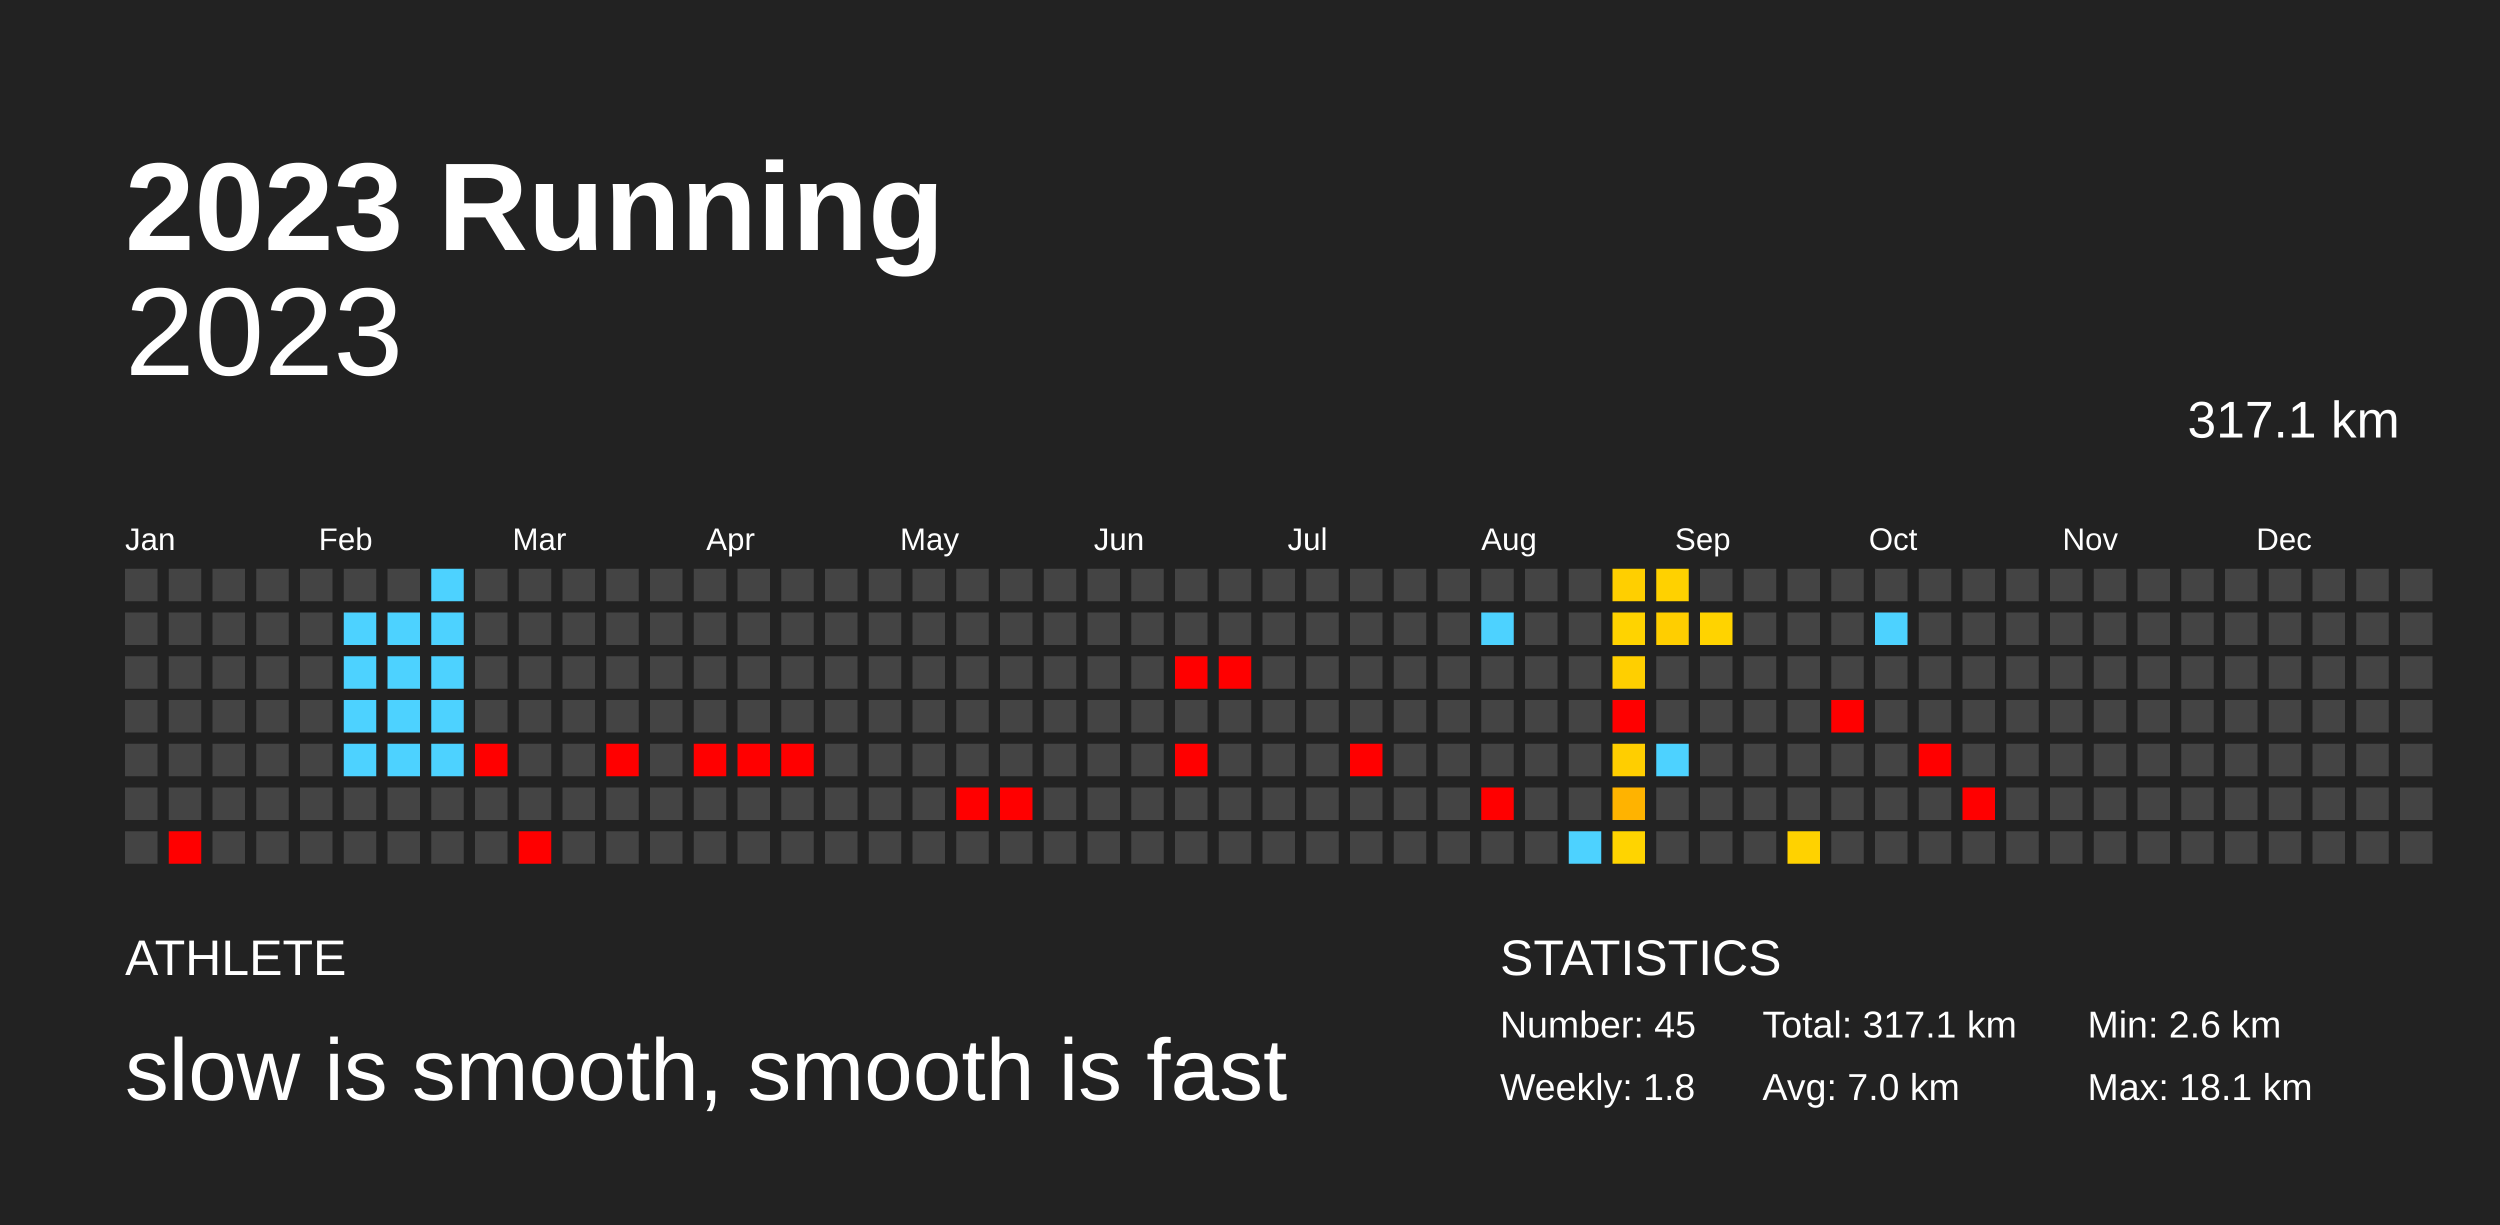
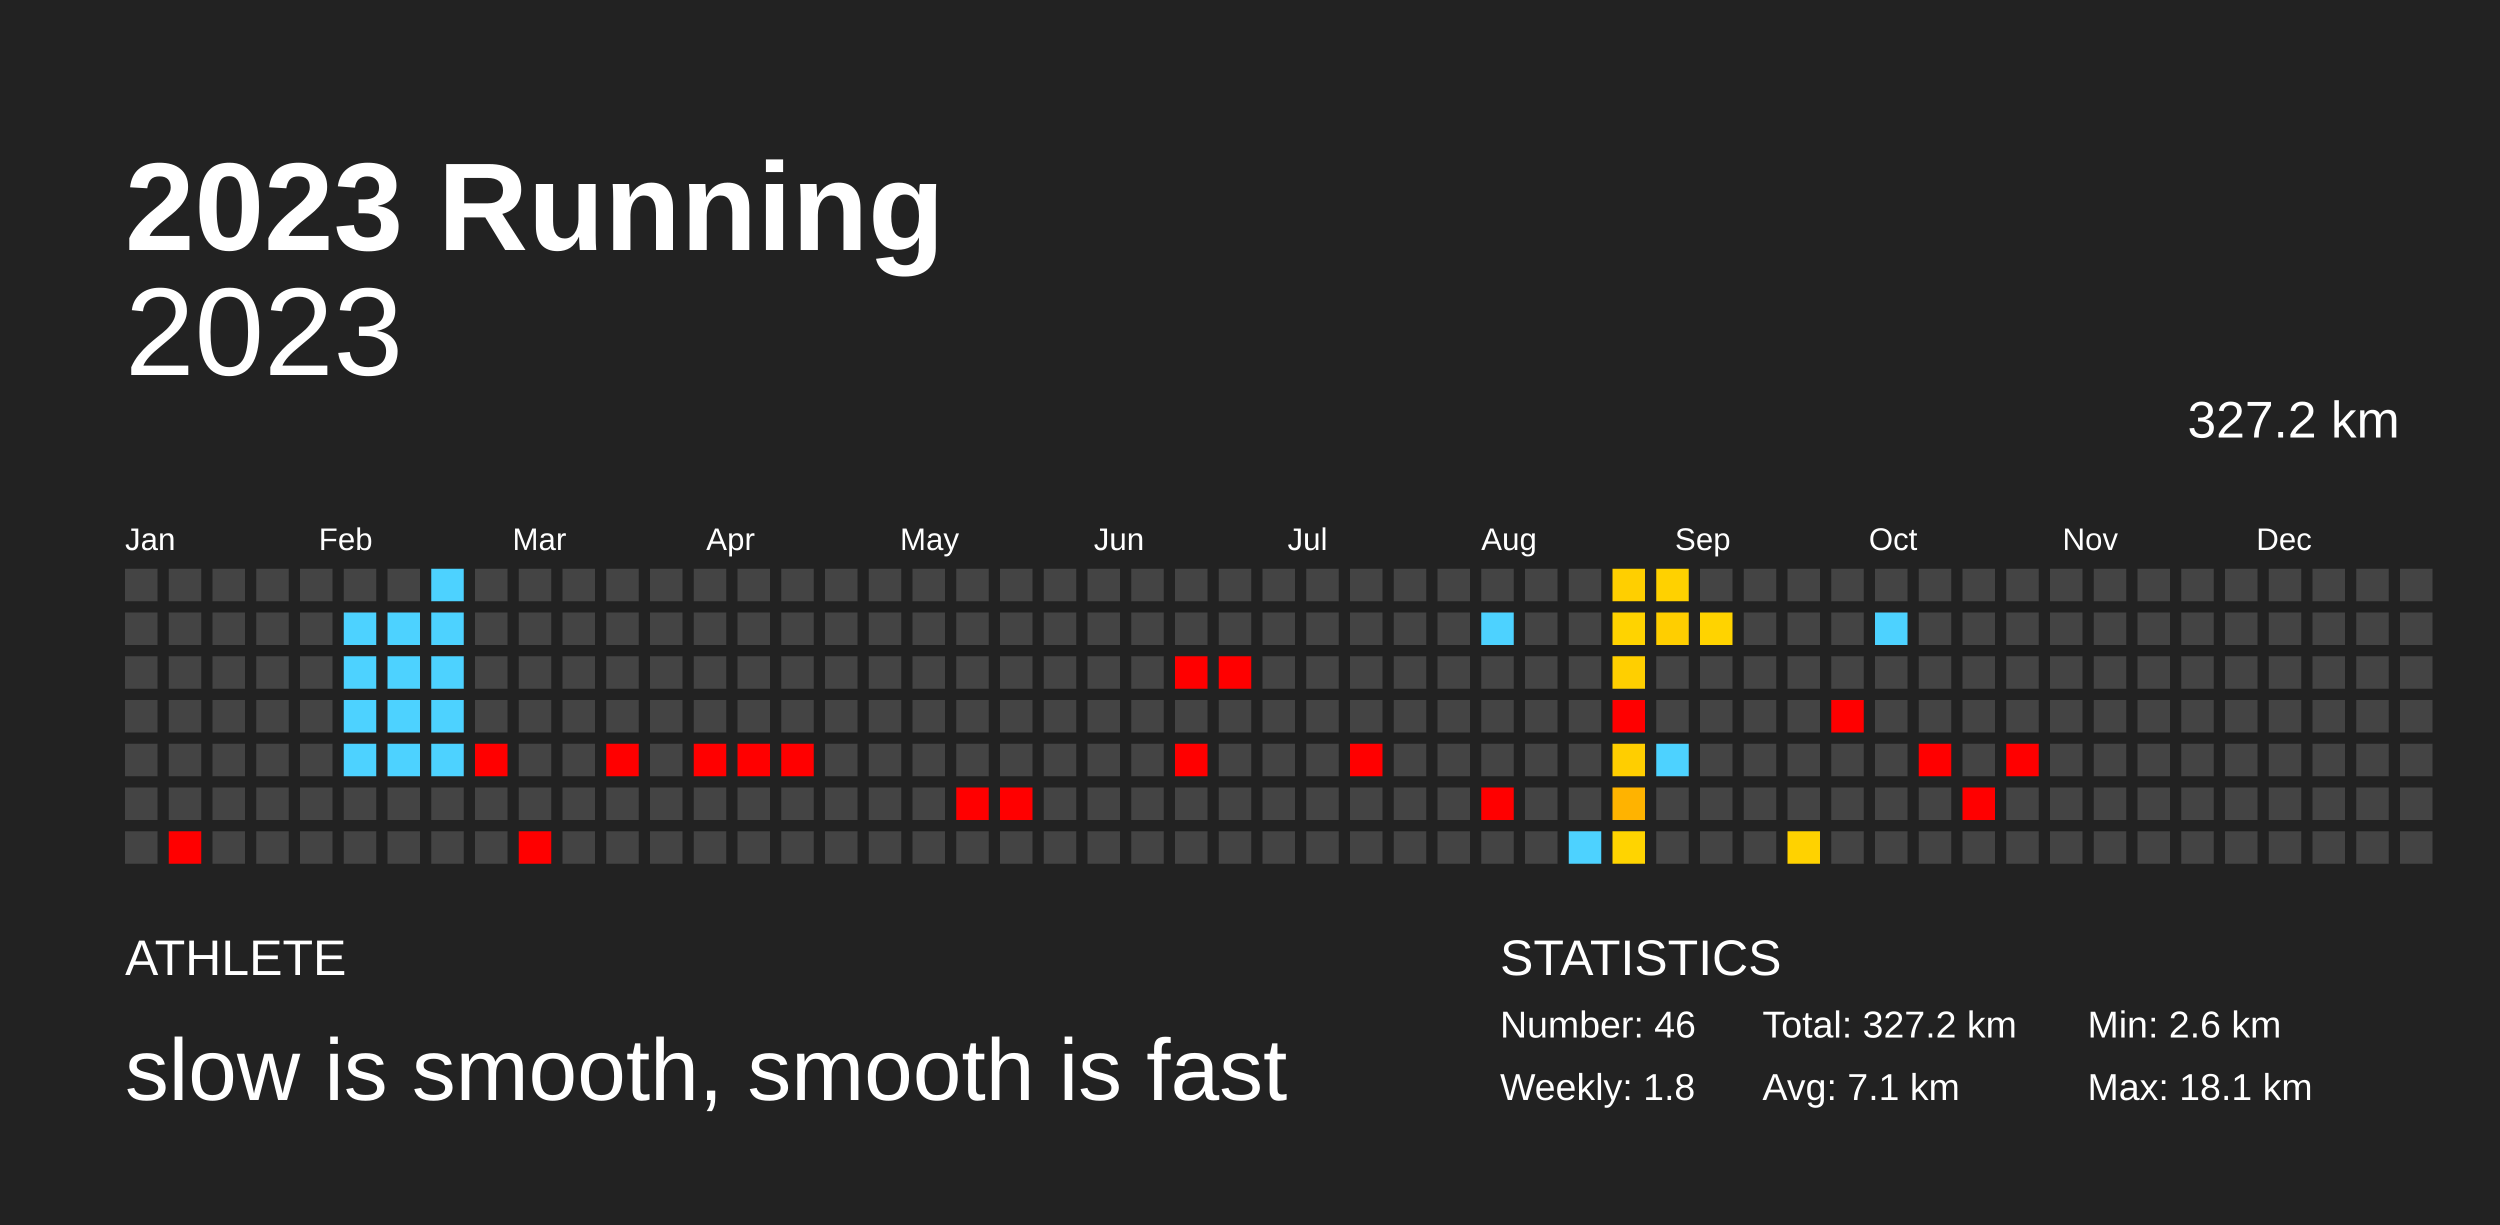
<svg xmlns="http://www.w3.org/2000/svg" baseProfile="full" height="98mm" version="1.1" viewBox="0,0,200,98" width="200mm">
  <defs />
  <rect fill="#222222" height="98" width="200" x="0" y="0" />
  <text fill="#FFFFFF" style="font-size:10px; font-family:Arial; font-weight:bold;" x="10" y="20">2023 Running</text>
  <text fill="#FFFFFF" style="font-size:4px; font-family:Arial" x="10" y="78">ATHLETE</text>
  <text fill="#FFFFFF" style="font-size:7px; font-family:Arial" x="10" y="88">slow is smooth, smooth is fast</text>
  <text fill="#FFFFFF" style="font-size:4px; font-family:Arial" x="120" y="78">STATISTICS</text>
-   <text fill="#FFFFFF" style="font-size:3px; font-family:Arial" x="120" y="83">Number: 45</text>
+   <text fill="#FFFFFF" style="font-size:3px; font-family:Arial" x="120" y="83">Number: 46</text>
  <text fill="#FFFFFF" style="font-size:3px; font-family:Arial" x="120" y="88">Weekly: 1.8</text>
-   <text fill="#FFFFFF" style="font-size:3px; font-family:Arial" x="141" y="83">Total: 317.1 km</text>
-   <text fill="#FFFFFF" style="font-size:3px; font-family:Arial" x="141" y="88">Avg: 7.0 km</text>
+   <text fill="#FFFFFF" style="font-size:3px; font-family:Arial" x="141" y="83">Total: 327.2 km</text>
+   <text fill="#FFFFFF" style="font-size:3px; font-family:Arial" x="141" y="88">Avg: 7.1 km</text>
  <text fill="#FFFFFF" style="font-size:3px; font-family:Arial" x="167" y="83">Min: 2.6 km</text>
  <text fill="#FFFFFF" style="font-size:3px; font-family:Arial" x="167" y="88">Max: 18.1 km</text>
  <text alignment-baseline="hanging" fill="#FFFFFF" style="font-size:10.0px; font-family:Arial;" x="10" y="30">2023</text>
-   <text alignment-baseline="hanging" fill="#FFFFFF" style="font-size:4.125px; font-family:Arial;" x="175" y="35">317.1 km</text>
+   <text alignment-baseline="hanging" fill="#FFFFFF" style="font-size:4.125px; font-family:Arial;" x="175" y="35">327.2 km</text>
  <text fill="#FFFFFF" style="font-size:2.5px; font-family:Arial" x="10.0" y="44">Jan</text>
  <text fill="#FFFFFF" style="font-size:2.5px; font-family:Arial" x="25.5" y="44">Feb</text>
  <text fill="#FFFFFF" style="font-size:2.5px; font-family:Arial" x="41.0" y="44">Mar</text>
  <text fill="#FFFFFF" style="font-size:2.5px; font-family:Arial" x="56.5" y="44">Apr</text>
  <text fill="#FFFFFF" style="font-size:2.5px; font-family:Arial" x="72.0" y="44">May</text>
  <text fill="#FFFFFF" style="font-size:2.5px; font-family:Arial" x="87.5" y="44">Jun</text>
  <text fill="#FFFFFF" style="font-size:2.5px; font-family:Arial" x="103.0" y="44">Jul</text>
  <text fill="#FFFFFF" style="font-size:2.5px; font-family:Arial" x="118.5" y="44">Aug</text>
  <text fill="#FFFFFF" style="font-size:2.5px; font-family:Arial" x="134.0" y="44">Sep</text>
  <text fill="#FFFFFF" style="font-size:2.5px; font-family:Arial" x="149.5" y="44">Oct</text>
  <text fill="#FFFFFF" style="font-size:2.5px; font-family:Arial" x="165.0" y="44">Nov</text>
  <text fill="#FFFFFF" style="font-size:2.5px; font-family:Arial" x="180.5" y="44">Dec</text>
  <rect fill="#444444" height="2.6" width="2.6" x="10.0" y="45.5" />
  <rect fill="#444444" height="2.6" width="2.6" x="10.0" y="49.0" />
  <rect fill="#444444" height="2.6" width="2.6" x="10.0" y="52.5" />
  <rect fill="#444444" height="2.6" width="2.6" x="10.0" y="56.0" />
  <rect fill="#444444" height="2.6" width="2.6" x="10.0" y="59.5" />
  <rect fill="#444444" height="2.6" width="2.6" x="10.0" y="63.0" />
  <rect fill="#444444" height="2.6" width="2.6" x="10.0" y="66.5" />
  <rect fill="#444444" height="2.6" width="2.6" x="13.5" y="45.5" />
  <rect fill="#444444" height="2.6" width="2.6" x="13.5" y="49.0" />
  <rect fill="#444444" height="2.6" width="2.6" x="13.5" y="52.5" />
  <rect fill="#444444" height="2.6" width="2.6" x="13.5" y="56.0" />
  <rect fill="#444444" height="2.6" width="2.6" x="13.5" y="59.5" />
  <rect fill="#444444" height="2.6" width="2.6" x="13.5" y="63.0" />
  <rect fill="red" height="2.6" width="2.6" x="13.5" y="66.5" />
  <rect fill="#444444" height="2.6" width="2.6" x="17.0" y="45.5" />
  <rect fill="#444444" height="2.6" width="2.6" x="17.0" y="49.0" />
  <rect fill="#444444" height="2.6" width="2.6" x="17.0" y="52.5" />
  <rect fill="#444444" height="2.6" width="2.6" x="17.0" y="56.0" />
  <rect fill="#444444" height="2.6" width="2.6" x="17.0" y="59.5" />
  <rect fill="#444444" height="2.6" width="2.6" x="17.0" y="63.0" />
  <rect fill="#444444" height="2.6" width="2.6" x="17.0" y="66.5" />
  <rect fill="#444444" height="2.6" width="2.6" x="20.5" y="45.5" />
  <rect fill="#444444" height="2.6" width="2.6" x="20.5" y="49.0" />
  <rect fill="#444444" height="2.6" width="2.6" x="20.5" y="52.5" />
  <rect fill="#444444" height="2.6" width="2.6" x="20.5" y="56.0" />
  <rect fill="#444444" height="2.6" width="2.6" x="20.5" y="59.5" />
  <rect fill="#444444" height="2.6" width="2.6" x="20.5" y="63.0" />
  <rect fill="#444444" height="2.6" width="2.6" x="20.5" y="66.5" />
  <rect fill="#444444" height="2.6" width="2.6" x="24.0" y="45.5" />
  <rect fill="#444444" height="2.6" width="2.6" x="24.0" y="49.0" />
  <rect fill="#444444" height="2.6" width="2.6" x="24.0" y="52.5" />
  <rect fill="#444444" height="2.6" width="2.6" x="24.0" y="56.0" />
  <rect fill="#444444" height="2.6" width="2.6" x="24.0" y="59.5" />
  <rect fill="#444444" height="2.6" width="2.6" x="24.0" y="63.0" />
  <rect fill="#444444" height="2.6" width="2.6" x="24.0" y="66.5" />
  <rect fill="#444444" height="2.6" width="2.6" x="27.5" y="45.5" />
  <rect fill="#4dd2ff" height="2.6" width="2.6" x="27.5" y="49.0" />
  <rect fill="#4dd2ff" height="2.6" width="2.6" x="27.5" y="52.5" />
  <rect fill="#4dd2ff" height="2.6" width="2.6" x="27.5" y="56.0" />
  <rect fill="#4dd2ff" height="2.6" width="2.6" x="27.5" y="59.5" />
  <rect fill="#444444" height="2.6" width="2.6" x="27.5" y="63.0" />
  <rect fill="#444444" height="2.6" width="2.6" x="27.5" y="66.5" />
  <rect fill="#444444" height="2.6" width="2.6" x="31.0" y="45.5" />
  <rect fill="#4dd2ff" height="2.6" width="2.6" x="31.0" y="49.0" />
  <rect fill="#4dd2ff" height="2.6" width="2.6" x="31.0" y="52.5" />
  <rect fill="#4dd2ff" height="2.6" width="2.6" x="31.0" y="56.0" />
  <rect fill="#4dd2ff" height="2.6" width="2.6" x="31.0" y="59.5" />
  <rect fill="#444444" height="2.6" width="2.6" x="31.0" y="63.0" />
  <rect fill="#444444" height="2.6" width="2.6" x="31.0" y="66.5" />
  <rect fill="#4dd2ff" height="2.6" width="2.6" x="34.5" y="45.5" />
  <rect fill="#4dd2ff" height="2.6" width="2.6" x="34.5" y="49.0" />
  <rect fill="#4dd2ff" height="2.6" width="2.6" x="34.5" y="52.5" />
  <rect fill="#4dd2ff" height="2.6" width="2.6" x="34.5" y="56.0" />
  <rect fill="#4dd2ff" height="2.6" width="2.6" x="34.5" y="59.5" />
  <rect fill="#444444" height="2.6" width="2.6" x="34.5" y="63.0" />
  <rect fill="#444444" height="2.6" width="2.6" x="34.5" y="66.5" />
  <rect fill="#444444" height="2.6" width="2.6" x="38.0" y="45.5" />
  <rect fill="#444444" height="2.6" width="2.6" x="38.0" y="49.0" />
  <rect fill="#444444" height="2.6" width="2.6" x="38.0" y="52.5" />
  <rect fill="#444444" height="2.6" width="2.6" x="38.0" y="56.0" />
  <rect fill="red" height="2.6" width="2.6" x="38.0" y="59.5" />
  <rect fill="#444444" height="2.6" width="2.6" x="38.0" y="63.0" />
  <rect fill="#444444" height="2.6" width="2.6" x="38.0" y="66.5" />
  <rect fill="#444444" height="2.6" width="2.6" x="41.5" y="45.5" />
  <rect fill="#444444" height="2.6" width="2.6" x="41.5" y="49.0" />
  <rect fill="#444444" height="2.6" width="2.6" x="41.5" y="52.5" />
  <rect fill="#444444" height="2.6" width="2.6" x="41.5" y="56.0" />
  <rect fill="#444444" height="2.6" width="2.6" x="41.5" y="59.5" />
  <rect fill="#444444" height="2.6" width="2.6" x="41.5" y="63.0" />
  <rect fill="red" height="2.6" width="2.6" x="41.5" y="66.5" />
  <rect fill="#444444" height="2.6" width="2.6" x="45.0" y="45.5" />
  <rect fill="#444444" height="2.6" width="2.6" x="45.0" y="49.0" />
  <rect fill="#444444" height="2.6" width="2.6" x="45.0" y="52.5" />
  <rect fill="#444444" height="2.6" width="2.6" x="45.0" y="56.0" />
  <rect fill="#444444" height="2.6" width="2.6" x="45.0" y="59.5" />
  <rect fill="#444444" height="2.6" width="2.6" x="45.0" y="63.0" />
  <rect fill="#444444" height="2.6" width="2.6" x="45.0" y="66.5" />
  <rect fill="#444444" height="2.6" width="2.6" x="48.5" y="45.5" />
  <rect fill="#444444" height="2.6" width="2.6" x="48.5" y="49.0" />
  <rect fill="#444444" height="2.6" width="2.6" x="48.5" y="52.5" />
  <rect fill="#444444" height="2.6" width="2.6" x="48.5" y="56.0" />
  <rect fill="red" height="2.6" width="2.6" x="48.5" y="59.5" />
  <rect fill="#444444" height="2.6" width="2.6" x="48.5" y="63.0" />
  <rect fill="#444444" height="2.6" width="2.6" x="48.5" y="66.5" />
  <rect fill="#444444" height="2.6" width="2.6" x="52.0" y="45.5" />
  <rect fill="#444444" height="2.6" width="2.6" x="52.0" y="49.0" />
  <rect fill="#444444" height="2.6" width="2.6" x="52.0" y="52.5" />
  <rect fill="#444444" height="2.6" width="2.6" x="52.0" y="56.0" />
  <rect fill="#444444" height="2.6" width="2.6" x="52.0" y="59.5" />
  <rect fill="#444444" height="2.6" width="2.6" x="52.0" y="63.0" />
  <rect fill="#444444" height="2.6" width="2.6" x="52.0" y="66.5" />
  <rect fill="#444444" height="2.6" width="2.6" x="55.5" y="45.5" />
  <rect fill="#444444" height="2.6" width="2.6" x="55.5" y="49.0" />
  <rect fill="#444444" height="2.6" width="2.6" x="55.5" y="52.5" />
  <rect fill="#444444" height="2.6" width="2.6" x="55.5" y="56.0" />
  <rect fill="red" height="2.6" width="2.6" x="55.5" y="59.5" />
  <rect fill="#444444" height="2.6" width="2.6" x="55.5" y="63.0" />
  <rect fill="#444444" height="2.6" width="2.6" x="55.5" y="66.5" />
  <rect fill="#444444" height="2.6" width="2.6" x="59.0" y="45.5" />
  <rect fill="#444444" height="2.6" width="2.6" x="59.0" y="49.0" />
  <rect fill="#444444" height="2.6" width="2.6" x="59.0" y="52.5" />
  <rect fill="#444444" height="2.6" width="2.6" x="59.0" y="56.0" />
  <rect fill="red" height="2.6" width="2.6" x="59.0" y="59.5" />
  <rect fill="#444444" height="2.6" width="2.6" x="59.0" y="63.0" />
  <rect fill="#444444" height="2.6" width="2.6" x="59.0" y="66.5" />
  <rect fill="#444444" height="2.6" width="2.6" x="62.5" y="45.5" />
  <rect fill="#444444" height="2.6" width="2.6" x="62.5" y="49.0" />
  <rect fill="#444444" height="2.6" width="2.6" x="62.5" y="52.5" />
  <rect fill="#444444" height="2.6" width="2.6" x="62.5" y="56.0" />
  <rect fill="red" height="2.6" width="2.6" x="62.5" y="59.5" />
  <rect fill="#444444" height="2.6" width="2.6" x="62.5" y="63.0" />
  <rect fill="#444444" height="2.6" width="2.6" x="62.5" y="66.5" />
  <rect fill="#444444" height="2.6" width="2.6" x="66.0" y="45.5" />
  <rect fill="#444444" height="2.6" width="2.6" x="66.0" y="49.0" />
  <rect fill="#444444" height="2.6" width="2.6" x="66.0" y="52.5" />
  <rect fill="#444444" height="2.6" width="2.6" x="66.0" y="56.0" />
  <rect fill="#444444" height="2.6" width="2.6" x="66.0" y="59.5" />
  <rect fill="#444444" height="2.6" width="2.6" x="66.0" y="63.0" />
  <rect fill="#444444" height="2.6" width="2.6" x="66.0" y="66.5" />
  <rect fill="#444444" height="2.6" width="2.6" x="69.5" y="45.5" />
  <rect fill="#444444" height="2.6" width="2.6" x="69.5" y="49.0" />
  <rect fill="#444444" height="2.6" width="2.6" x="69.5" y="52.5" />
  <rect fill="#444444" height="2.6" width="2.6" x="69.5" y="56.0" />
  <rect fill="#444444" height="2.6" width="2.6" x="69.5" y="59.5" />
  <rect fill="#444444" height="2.6" width="2.6" x="69.5" y="63.0" />
  <rect fill="#444444" height="2.6" width="2.6" x="69.5" y="66.5" />
  <rect fill="#444444" height="2.6" width="2.6" x="73.0" y="45.5" />
  <rect fill="#444444" height="2.6" width="2.6" x="73.0" y="49.0" />
  <rect fill="#444444" height="2.6" width="2.6" x="73.0" y="52.5" />
  <rect fill="#444444" height="2.6" width="2.6" x="73.0" y="56.0" />
  <rect fill="#444444" height="2.6" width="2.6" x="73.0" y="59.5" />
  <rect fill="#444444" height="2.6" width="2.6" x="73.0" y="63.0" />
  <rect fill="#444444" height="2.6" width="2.6" x="73.0" y="66.5" />
  <rect fill="#444444" height="2.6" width="2.6" x="76.5" y="45.5" />
  <rect fill="#444444" height="2.6" width="2.6" x="76.5" y="49.0" />
  <rect fill="#444444" height="2.6" width="2.6" x="76.5" y="52.5" />
  <rect fill="#444444" height="2.6" width="2.6" x="76.5" y="56.0" />
  <rect fill="#444444" height="2.6" width="2.6" x="76.5" y="59.5" />
  <rect fill="red" height="2.6" width="2.6" x="76.5" y="63.0" />
  <rect fill="#444444" height="2.6" width="2.6" x="76.5" y="66.5" />
  <rect fill="#444444" height="2.6" width="2.6" x="80.0" y="45.5" />
  <rect fill="#444444" height="2.6" width="2.6" x="80.0" y="49.0" />
  <rect fill="#444444" height="2.6" width="2.6" x="80.0" y="52.5" />
  <rect fill="#444444" height="2.6" width="2.6" x="80.0" y="56.0" />
  <rect fill="#444444" height="2.6" width="2.6" x="80.0" y="59.5" />
  <rect fill="red" height="2.6" width="2.6" x="80.0" y="63.0" />
  <rect fill="#444444" height="2.6" width="2.6" x="80.0" y="66.5" />
  <rect fill="#444444" height="2.6" width="2.6" x="83.5" y="45.5" />
  <rect fill="#444444" height="2.6" width="2.6" x="83.5" y="49.0" />
  <rect fill="#444444" height="2.6" width="2.6" x="83.5" y="52.5" />
  <rect fill="#444444" height="2.6" width="2.6" x="83.5" y="56.0" />
  <rect fill="#444444" height="2.6" width="2.6" x="83.5" y="59.5" />
  <rect fill="#444444" height="2.6" width="2.6" x="83.5" y="63.0" />
  <rect fill="#444444" height="2.6" width="2.6" x="83.5" y="66.5" />
  <rect fill="#444444" height="2.6" width="2.6" x="87.0" y="45.5" />
  <rect fill="#444444" height="2.6" width="2.6" x="87.0" y="49.0" />
  <rect fill="#444444" height="2.6" width="2.6" x="87.0" y="52.5" />
  <rect fill="#444444" height="2.6" width="2.6" x="87.0" y="56.0" />
  <rect fill="#444444" height="2.6" width="2.6" x="87.0" y="59.5" />
  <rect fill="#444444" height="2.6" width="2.6" x="87.0" y="63.0" />
  <rect fill="#444444" height="2.6" width="2.6" x="87.0" y="66.5" />
  <rect fill="#444444" height="2.6" width="2.6" x="90.5" y="45.5" />
  <rect fill="#444444" height="2.6" width="2.6" x="90.5" y="49.0" />
  <rect fill="#444444" height="2.6" width="2.6" x="90.5" y="52.5" />
  <rect fill="#444444" height="2.6" width="2.6" x="90.5" y="56.0" />
  <rect fill="#444444" height="2.6" width="2.6" x="90.5" y="59.5" />
  <rect fill="#444444" height="2.6" width="2.6" x="90.5" y="63.0" />
  <rect fill="#444444" height="2.6" width="2.6" x="90.5" y="66.5" />
  <rect fill="#444444" height="2.6" width="2.6" x="94.0" y="45.5" />
  <rect fill="#444444" height="2.6" width="2.6" x="94.0" y="49.0" />
  <rect fill="red" height="2.6" width="2.6" x="94.0" y="52.5" />
  <rect fill="#444444" height="2.6" width="2.6" x="94.0" y="56.0" />
  <rect fill="red" height="2.6" width="2.6" x="94.0" y="59.5" />
  <rect fill="#444444" height="2.6" width="2.6" x="94.0" y="63.0" />
  <rect fill="#444444" height="2.6" width="2.6" x="94.0" y="66.5" />
  <rect fill="#444444" height="2.6" width="2.6" x="97.5" y="45.5" />
  <rect fill="#444444" height="2.6" width="2.6" x="97.5" y="49.0" />
  <rect fill="red" height="2.6" width="2.6" x="97.5" y="52.5" />
  <rect fill="#444444" height="2.6" width="2.6" x="97.5" y="56.0" />
  <rect fill="#444444" height="2.6" width="2.6" x="97.5" y="59.5" />
  <rect fill="#444444" height="2.6" width="2.6" x="97.5" y="63.0" />
  <rect fill="#444444" height="2.6" width="2.6" x="97.5" y="66.5" />
  <rect fill="#444444" height="2.6" width="2.6" x="101.0" y="45.5" />
  <rect fill="#444444" height="2.6" width="2.6" x="101.0" y="49.0" />
  <rect fill="#444444" height="2.6" width="2.6" x="101.0" y="52.5" />
  <rect fill="#444444" height="2.6" width="2.6" x="101.0" y="56.0" />
  <rect fill="#444444" height="2.6" width="2.6" x="101.0" y="59.5" />
  <rect fill="#444444" height="2.6" width="2.6" x="101.0" y="63.0" />
  <rect fill="#444444" height="2.6" width="2.6" x="101.0" y="66.5" />
  <rect fill="#444444" height="2.6" width="2.6" x="104.5" y="45.5" />
  <rect fill="#444444" height="2.6" width="2.6" x="104.5" y="49.0" />
  <rect fill="#444444" height="2.6" width="2.6" x="104.5" y="52.5" />
  <rect fill="#444444" height="2.6" width="2.6" x="104.5" y="56.0" />
  <rect fill="#444444" height="2.6" width="2.6" x="104.5" y="59.5" />
  <rect fill="#444444" height="2.6" width="2.6" x="104.5" y="63.0" />
  <rect fill="#444444" height="2.6" width="2.6" x="104.5" y="66.5" />
  <rect fill="#444444" height="2.6" width="2.6" x="108.0" y="45.5" />
  <rect fill="#444444" height="2.6" width="2.6" x="108.0" y="49.0" />
  <rect fill="#444444" height="2.6" width="2.6" x="108.0" y="52.5" />
  <rect fill="#444444" height="2.6" width="2.6" x="108.0" y="56.0" />
  <rect fill="red" height="2.6" width="2.6" x="108.0" y="59.5" />
  <rect fill="#444444" height="2.6" width="2.6" x="108.0" y="63.0" />
  <rect fill="#444444" height="2.6" width="2.6" x="108.0" y="66.5" />
  <rect fill="#444444" height="2.6" width="2.6" x="111.5" y="45.5" />
  <rect fill="#444444" height="2.6" width="2.6" x="111.5" y="49.0" />
  <rect fill="#444444" height="2.6" width="2.6" x="111.5" y="52.5" />
  <rect fill="#444444" height="2.6" width="2.6" x="111.5" y="56.0" />
  <rect fill="#444444" height="2.6" width="2.6" x="111.5" y="59.5" />
  <rect fill="#444444" height="2.6" width="2.6" x="111.5" y="63.0" />
  <rect fill="#444444" height="2.6" width="2.6" x="111.5" y="66.5" />
  <rect fill="#444444" height="2.6" width="2.6" x="115.0" y="45.5" />
  <rect fill="#444444" height="2.6" width="2.6" x="115.0" y="49.0" />
  <rect fill="#444444" height="2.6" width="2.6" x="115.0" y="52.5" />
  <rect fill="#444444" height="2.6" width="2.6" x="115.0" y="56.0" />
  <rect fill="#444444" height="2.6" width="2.6" x="115.0" y="59.5" />
  <rect fill="#444444" height="2.6" width="2.6" x="115.0" y="63.0" />
  <rect fill="#444444" height="2.6" width="2.6" x="115.0" y="66.5" />
  <rect fill="#444444" height="2.6" width="2.6" x="118.5" y="45.5" />
  <rect fill="#4dd2ff" height="2.6" width="2.6" x="118.5" y="49.0" />
  <rect fill="#444444" height="2.6" width="2.6" x="118.5" y="52.5" />
  <rect fill="#444444" height="2.6" width="2.6" x="118.5" y="56.0" />
  <rect fill="#444444" height="2.6" width="2.6" x="118.5" y="59.5" />
  <rect fill="red" height="2.6" width="2.6" x="118.5" y="63.0" />
  <rect fill="#444444" height="2.6" width="2.6" x="118.5" y="66.5" />
  <rect fill="#444444" height="2.6" width="2.6" x="122.0" y="45.5" />
  <rect fill="#444444" height="2.6" width="2.6" x="122.0" y="49.0" />
  <rect fill="#444444" height="2.6" width="2.6" x="122.0" y="52.5" />
  <rect fill="#444444" height="2.6" width="2.6" x="122.0" y="56.0" />
  <rect fill="#444444" height="2.6" width="2.6" x="122.0" y="59.5" />
  <rect fill="#444444" height="2.6" width="2.6" x="122.0" y="63.0" />
  <rect fill="#444444" height="2.6" width="2.6" x="122.0" y="66.5" />
  <rect fill="#444444" height="2.6" width="2.6" x="125.5" y="45.5" />
  <rect fill="#444444" height="2.6" width="2.6" x="125.5" y="49.0" />
  <rect fill="#444444" height="2.6" width="2.6" x="125.5" y="52.5" />
  <rect fill="#444444" height="2.6" width="2.6" x="125.5" y="56.0" />
  <rect fill="#444444" height="2.6" width="2.6" x="125.5" y="59.5" />
  <rect fill="#444444" height="2.6" width="2.6" x="125.5" y="63.0" />
  <rect fill="#4dd2ff" height="2.6" width="2.6" x="125.5" y="66.5" />
  <rect fill="#ffcf00" height="2.6" width="2.6" x="129.0" y="45.5" />
  <rect fill="#ffd300" height="2.6" width="2.6" x="129.0" y="49.0" />
  <rect fill="#ffcf00" height="2.6" width="2.6" x="129.0" y="52.5" />
  <rect fill="red" height="2.6" width="2.6" x="129.0" y="56.0" />
  <rect fill="#ffce00" height="2.6" width="2.6" x="129.0" y="59.5" />
  <rect fill="#ffb300" height="2.6" width="2.6" x="129.0" y="63.0" />
  <rect fill="#ffd400" height="2.6" width="2.6" x="129.0" y="66.5" />
  <rect fill="#ffd100" height="2.6" width="2.6" x="132.5" y="45.5" />
  <rect fill="#ffce00" height="2.6" width="2.6" x="132.5" y="49.0" />
  <rect fill="#444444" height="2.6" width="2.6" x="132.5" y="52.5" />
  <rect fill="#444444" height="2.6" width="2.6" x="132.5" y="56.0" />
  <rect fill="#4dd2ff" height="2.6" width="2.6" x="132.5" y="59.5" />
  <rect fill="#444444" height="2.6" width="2.6" x="132.5" y="63.0" />
  <rect fill="#444444" height="2.6" width="2.6" x="132.5" y="66.5" />
  <rect fill="#444444" height="2.6" width="2.6" x="136.0" y="45.5" />
  <rect fill="#ffd300" height="2.6" width="2.6" x="136.0" y="49.0" />
  <rect fill="#444444" height="2.6" width="2.6" x="136.0" y="52.5" />
  <rect fill="#444444" height="2.6" width="2.6" x="136.0" y="56.0" />
  <rect fill="#444444" height="2.6" width="2.6" x="136.0" y="59.5" />
  <rect fill="#444444" height="2.6" width="2.6" x="136.0" y="63.0" />
  <rect fill="#444444" height="2.6" width="2.6" x="136.0" y="66.5" />
  <rect fill="#444444" height="2.6" width="2.6" x="139.5" y="45.5" />
  <rect fill="#444444" height="2.6" width="2.6" x="139.5" y="49.0" />
  <rect fill="#444444" height="2.6" width="2.6" x="139.5" y="52.5" />
  <rect fill="#444444" height="2.6" width="2.6" x="139.5" y="56.0" />
  <rect fill="#444444" height="2.6" width="2.6" x="139.5" y="59.5" />
  <rect fill="#444444" height="2.6" width="2.6" x="139.5" y="63.0" />
  <rect fill="#444444" height="2.6" width="2.6" x="139.5" y="66.5" />
  <rect fill="#444444" height="2.6" width="2.6" x="143.0" y="45.5" />
  <rect fill="#444444" height="2.6" width="2.6" x="143.0" y="49.0" />
  <rect fill="#444444" height="2.6" width="2.6" x="143.0" y="52.5" />
  <rect fill="#444444" height="2.6" width="2.6" x="143.0" y="56.0" />
  <rect fill="#444444" height="2.6" width="2.6" x="143.0" y="59.5" />
  <rect fill="#444444" height="2.6" width="2.6" x="143.0" y="63.0" />
  <rect fill="#ffd200" height="2.6" width="2.6" x="143.0" y="66.5" />
  <rect fill="#444444" height="2.6" width="2.6" x="146.5" y="45.5" />
  <rect fill="#444444" height="2.6" width="2.6" x="146.5" y="49.0" />
  <rect fill="#444444" height="2.6" width="2.6" x="146.5" y="52.5" />
  <rect fill="red" height="2.6" width="2.6" x="146.5" y="56.0" />
  <rect fill="#444444" height="2.6" width="2.6" x="146.5" y="59.5" />
  <rect fill="#444444" height="2.6" width="2.6" x="146.5" y="63.0" />
  <rect fill="#444444" height="2.6" width="2.6" x="146.5" y="66.5" />
  <rect fill="#444444" height="2.6" width="2.6" x="150.0" y="45.5" />
  <rect fill="#4dd2ff" height="2.6" width="2.6" x="150.0" y="49.0" />
  <rect fill="#444444" height="2.6" width="2.6" x="150.0" y="52.5" />
  <rect fill="#444444" height="2.6" width="2.6" x="150.0" y="56.0" />
  <rect fill="#444444" height="2.6" width="2.6" x="150.0" y="59.5" />
  <rect fill="#444444" height="2.6" width="2.6" x="150.0" y="63.0" />
  <rect fill="#444444" height="2.6" width="2.6" x="150.0" y="66.5" />
  <rect fill="#444444" height="2.6" width="2.6" x="153.5" y="45.5" />
  <rect fill="#444444" height="2.6" width="2.6" x="153.5" y="49.0" />
  <rect fill="#444444" height="2.6" width="2.6" x="153.5" y="52.5" />
  <rect fill="#444444" height="2.6" width="2.6" x="153.5" y="56.0" />
  <rect fill="red" height="2.6" width="2.6" x="153.5" y="59.5" />
  <rect fill="#444444" height="2.6" width="2.6" x="153.5" y="63.0" />
  <rect fill="#444444" height="2.6" width="2.6" x="153.5" y="66.5" />
  <rect fill="#444444" height="2.6" width="2.6" x="157.0" y="45.5" />
  <rect fill="#444444" height="2.6" width="2.6" x="157.0" y="49.0" />
  <rect fill="#444444" height="2.6" width="2.6" x="157.0" y="52.5" />
  <rect fill="#444444" height="2.6" width="2.6" x="157.0" y="56.0" />
  <rect fill="#444444" height="2.6" width="2.6" x="157.0" y="59.5" />
  <rect fill="red" height="2.6" width="2.6" x="157.0" y="63.0" />
  <rect fill="#444444" height="2.6" width="2.6" x="157.0" y="66.5" />
  <rect fill="#444444" height="2.6" width="2.6" x="160.5" y="45.5" />
  <rect fill="#444444" height="2.6" width="2.6" x="160.5" y="49.0" />
  <rect fill="#444444" height="2.6" width="2.6" x="160.5" y="52.5" />
  <rect fill="#444444" height="2.6" width="2.6" x="160.5" y="56.0" />
-   <rect fill="#444444" height="2.6" width="2.6" x="160.5" y="59.5" />
+   <rect fill="red" height="2.6" width="2.6" x="160.5" y="59.5" />
  <rect fill="#444444" height="2.6" width="2.6" x="160.5" y="63.0" />
  <rect fill="#444444" height="2.6" width="2.6" x="160.5" y="66.5" />
  <rect fill="#444444" height="2.6" width="2.6" x="164.0" y="45.5" />
  <rect fill="#444444" height="2.6" width="2.6" x="164.0" y="49.0" />
  <rect fill="#444444" height="2.6" width="2.6" x="164.0" y="52.5" />
  <rect fill="#444444" height="2.6" width="2.6" x="164.0" y="56.0" />
  <rect fill="#444444" height="2.6" width="2.6" x="164.0" y="59.5" />
  <rect fill="#444444" height="2.6" width="2.6" x="164.0" y="63.0" />
  <rect fill="#444444" height="2.6" width="2.6" x="164.0" y="66.5" />
  <rect fill="#444444" height="2.6" width="2.6" x="167.5" y="45.5" />
  <rect fill="#444444" height="2.6" width="2.6" x="167.5" y="49.0" />
  <rect fill="#444444" height="2.6" width="2.6" x="167.5" y="52.5" />
  <rect fill="#444444" height="2.6" width="2.6" x="167.5" y="56.0" />
  <rect fill="#444444" height="2.6" width="2.6" x="167.5" y="59.5" />
  <rect fill="#444444" height="2.6" width="2.6" x="167.5" y="63.0" />
  <rect fill="#444444" height="2.6" width="2.6" x="167.5" y="66.5" />
  <rect fill="#444444" height="2.6" width="2.6" x="171.0" y="45.5" />
  <rect fill="#444444" height="2.6" width="2.6" x="171.0" y="49.0" />
  <rect fill="#444444" height="2.6" width="2.6" x="171.0" y="52.5" />
  <rect fill="#444444" height="2.6" width="2.6" x="171.0" y="56.0" />
  <rect fill="#444444" height="2.6" width="2.6" x="171.0" y="59.5" />
  <rect fill="#444444" height="2.6" width="2.6" x="171.0" y="63.0" />
  <rect fill="#444444" height="2.6" width="2.6" x="171.0" y="66.5" />
  <rect fill="#444444" height="2.6" width="2.6" x="174.5" y="45.5" />
  <rect fill="#444444" height="2.6" width="2.6" x="174.5" y="49.0" />
  <rect fill="#444444" height="2.6" width="2.6" x="174.5" y="52.5" />
  <rect fill="#444444" height="2.6" width="2.6" x="174.5" y="56.0" />
  <rect fill="#444444" height="2.6" width="2.6" x="174.5" y="59.5" />
  <rect fill="#444444" height="2.6" width="2.6" x="174.5" y="63.0" />
  <rect fill="#444444" height="2.6" width="2.6" x="174.5" y="66.5" />
  <rect fill="#444444" height="2.6" width="2.6" x="178.0" y="45.5" />
  <rect fill="#444444" height="2.6" width="2.6" x="178.0" y="49.0" />
  <rect fill="#444444" height="2.6" width="2.6" x="178.0" y="52.5" />
  <rect fill="#444444" height="2.6" width="2.6" x="178.0" y="56.0" />
  <rect fill="#444444" height="2.6" width="2.6" x="178.0" y="59.5" />
  <rect fill="#444444" height="2.6" width="2.6" x="178.0" y="63.0" />
  <rect fill="#444444" height="2.6" width="2.6" x="178.0" y="66.5" />
  <rect fill="#444444" height="2.6" width="2.6" x="181.5" y="45.5" />
  <rect fill="#444444" height="2.6" width="2.6" x="181.5" y="49.0" />
  <rect fill="#444444" height="2.6" width="2.6" x="181.5" y="52.5" />
  <rect fill="#444444" height="2.6" width="2.6" x="181.5" y="56.0" />
  <rect fill="#444444" height="2.6" width="2.6" x="181.5" y="59.5" />
  <rect fill="#444444" height="2.6" width="2.6" x="181.5" y="63.0" />
  <rect fill="#444444" height="2.6" width="2.6" x="181.5" y="66.5" />
  <rect fill="#444444" height="2.6" width="2.6" x="185.0" y="45.5" />
  <rect fill="#444444" height="2.6" width="2.6" x="185.0" y="49.0" />
  <rect fill="#444444" height="2.6" width="2.6" x="185.0" y="52.5" />
  <rect fill="#444444" height="2.6" width="2.6" x="185.0" y="56.0" />
  <rect fill="#444444" height="2.6" width="2.6" x="185.0" y="59.5" />
  <rect fill="#444444" height="2.6" width="2.6" x="185.0" y="63.0" />
  <rect fill="#444444" height="2.6" width="2.6" x="185.0" y="66.5" />
  <rect fill="#444444" height="2.6" width="2.6" x="188.5" y="45.5" />
  <rect fill="#444444" height="2.6" width="2.6" x="188.5" y="49.0" />
  <rect fill="#444444" height="2.6" width="2.6" x="188.5" y="52.5" />
  <rect fill="#444444" height="2.6" width="2.6" x="188.5" y="56.0" />
  <rect fill="#444444" height="2.6" width="2.6" x="188.5" y="59.5" />
  <rect fill="#444444" height="2.6" width="2.6" x="188.5" y="63.0" />
  <rect fill="#444444" height="2.6" width="2.6" x="188.5" y="66.5" />
  <rect fill="#444444" height="2.6" width="2.6" x="192.0" y="45.5" />
  <rect fill="#444444" height="2.6" width="2.6" x="192.0" y="49.0" />
  <rect fill="#444444" height="2.6" width="2.6" x="192.0" y="52.5" />
  <rect fill="#444444" height="2.6" width="2.6" x="192.0" y="56.0" />
  <rect fill="#444444" height="2.6" width="2.6" x="192.0" y="59.5" />
  <rect fill="#444444" height="2.6" width="2.6" x="192.0" y="63.0" />
  <rect fill="#444444" height="2.6" width="2.6" x="192.0" y="66.5" />
</svg>
